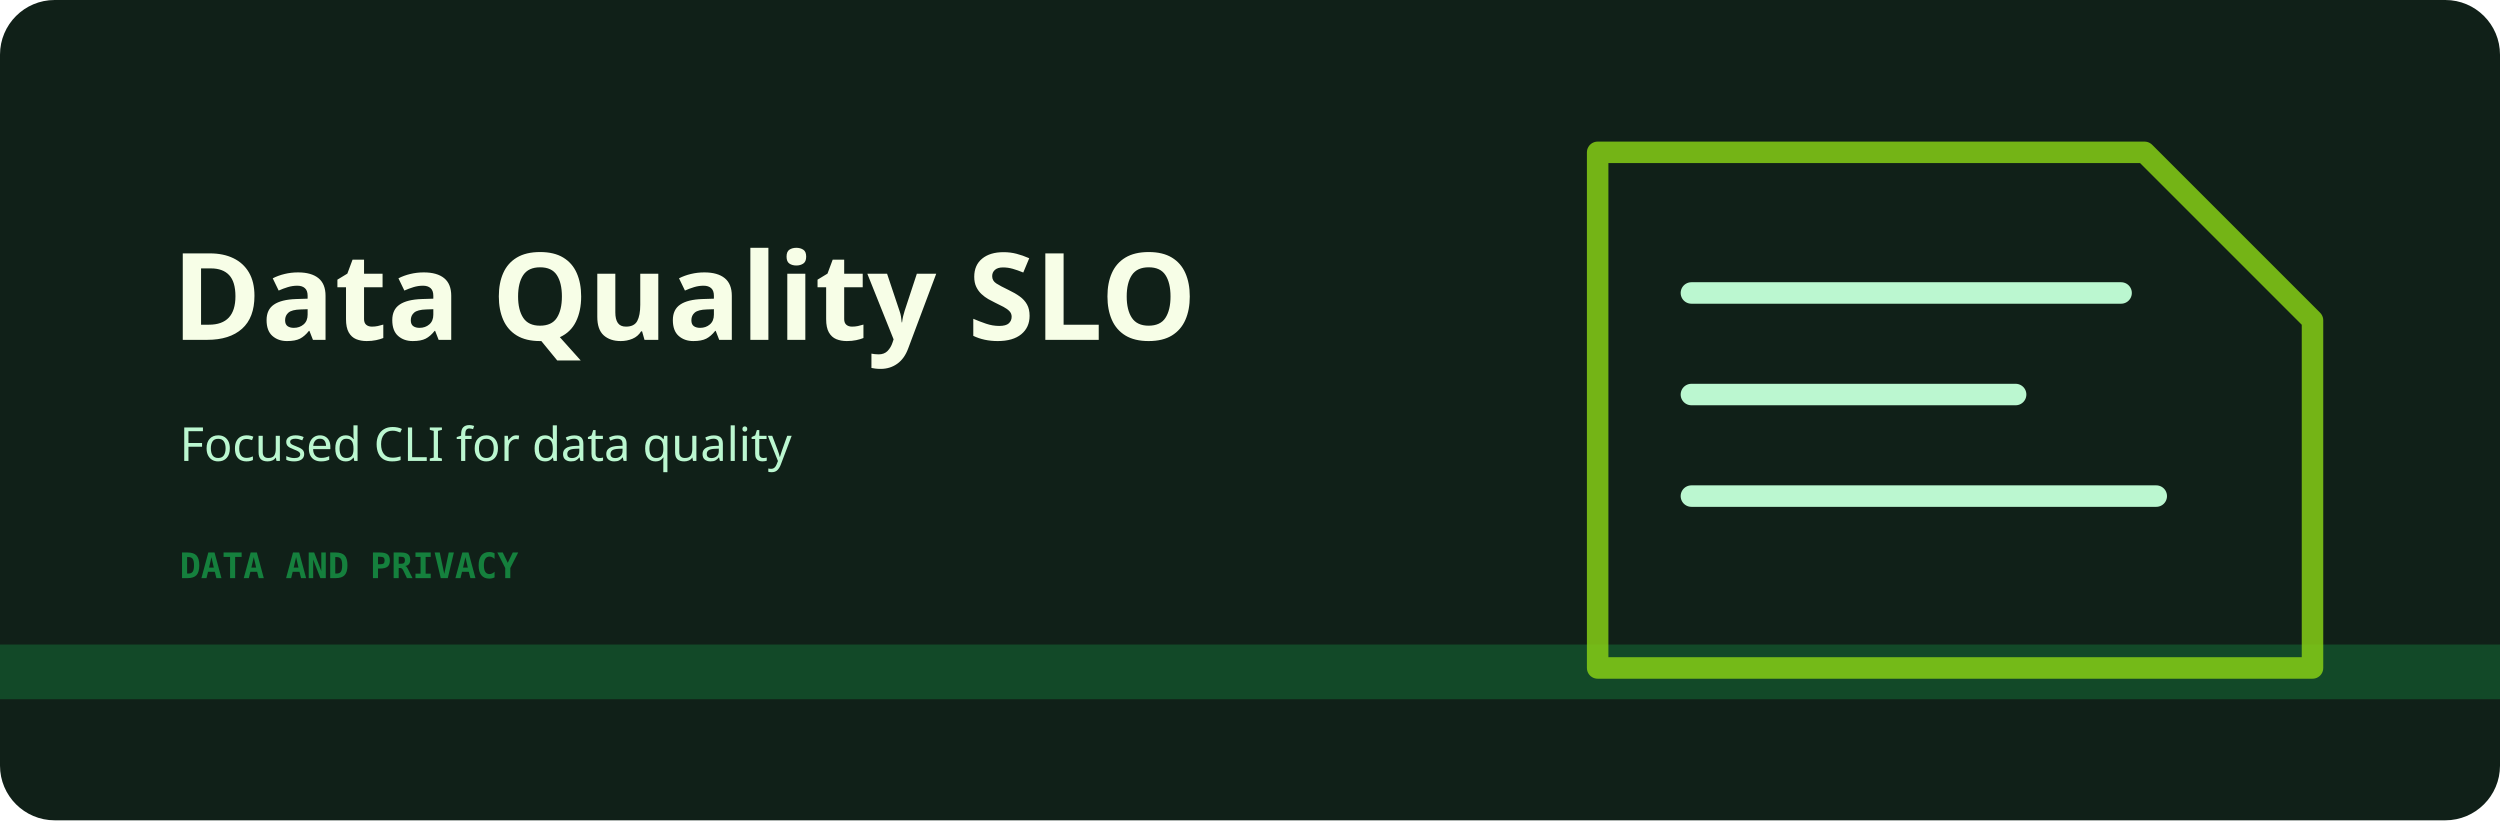
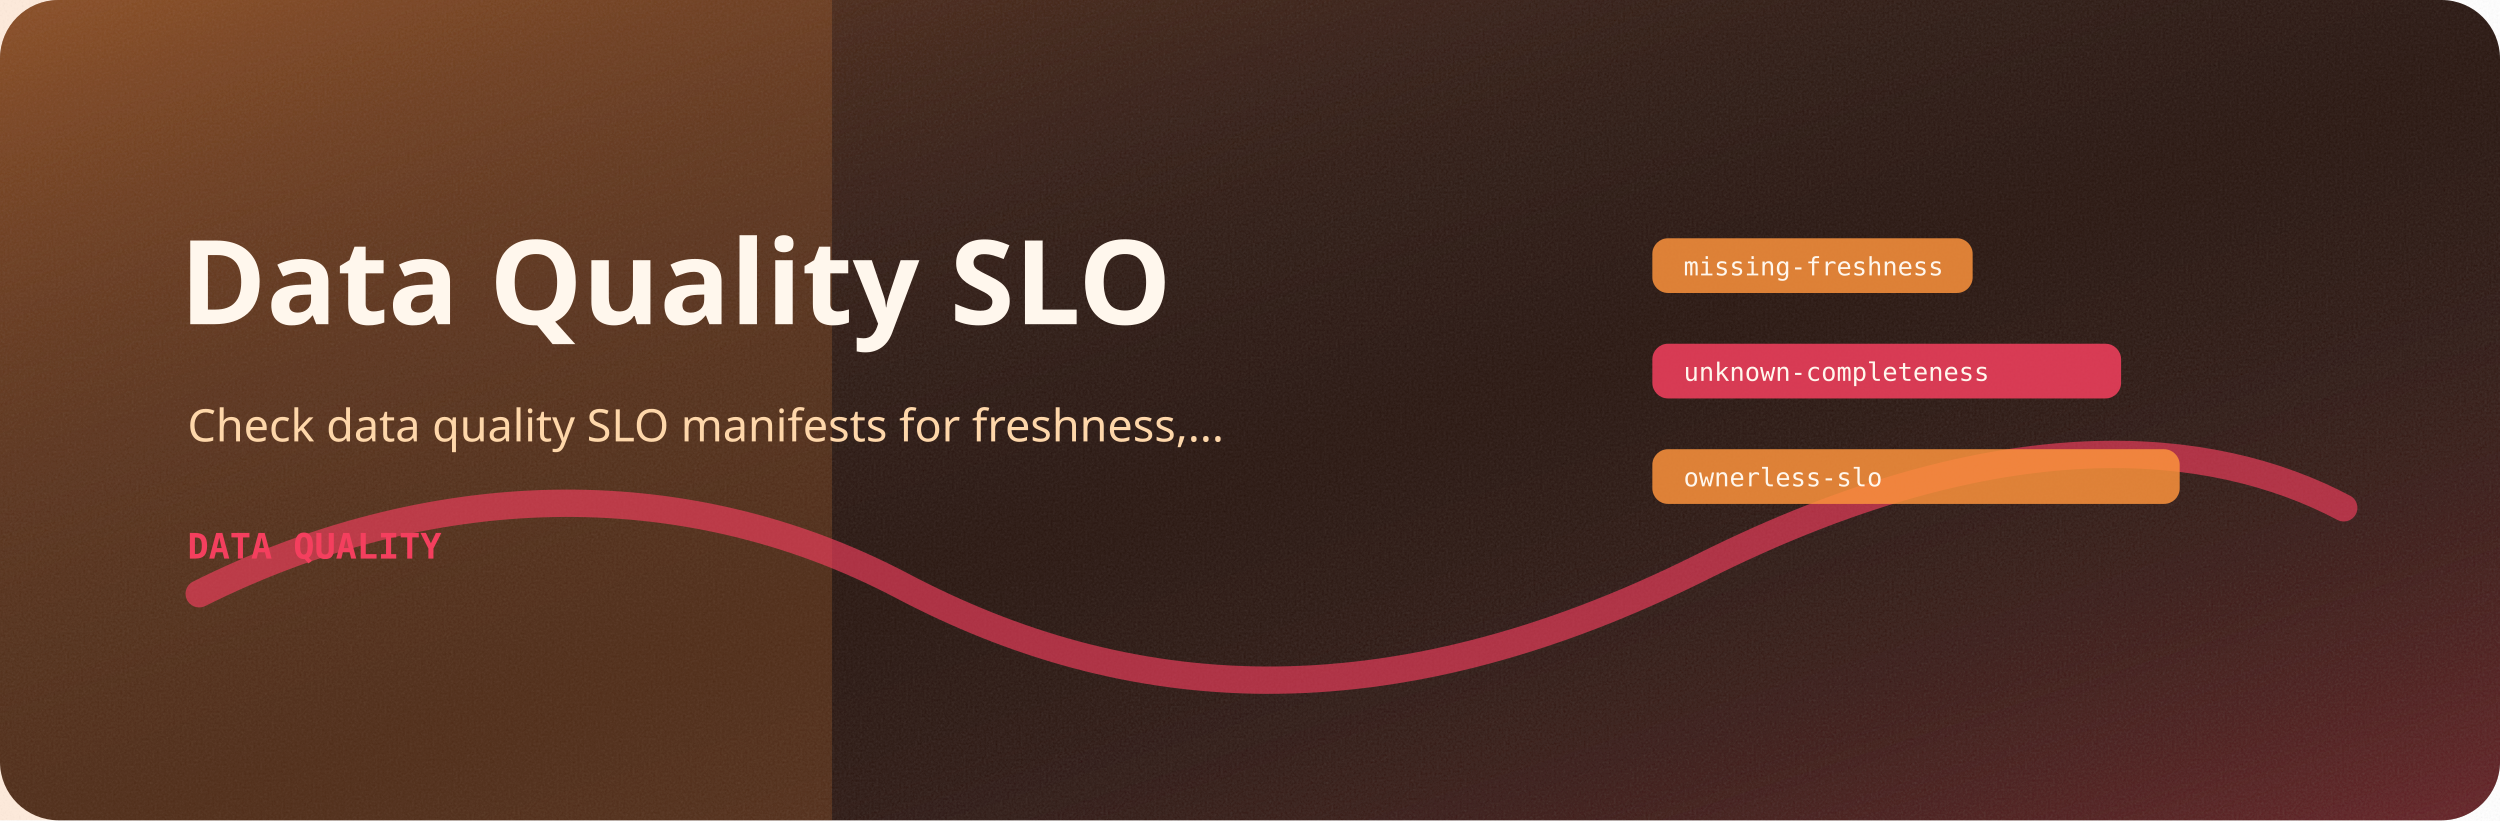
<svg xmlns="http://www.w3.org/2000/svg" width="1280" height="420" viewBox="0 0 1280 420" fill="none" role="img" aria-label="Data Quality SLO cover">
-   <rect width="1280" height="420" rx="28" fill="#102018" />
-   <path d="M0 344h1280" stroke="#15803d" stroke-width="28" opacity=".42" />
-   <path d="M818 78l280 0 86 86v178H818z" fill="none" stroke="#84cc16" stroke-width="11" stroke-linejoin="round" opacity=".86" />
-   <path d="M866 150h220M866 202h166M866 254h238" stroke="#bbf7d0" stroke-width="11" stroke-linecap="round" />
-   <text x="88" y="174" fill="#f7fee7" font-family="DM Sans, ui-sans-serif, system-ui" font-size="62" font-weight="900">Data Quality SLO</text>
-   <text x="92" y="236" fill="#bbf7d0" font-family="DM Sans, ui-sans-serif, system-ui" font-size="24">Focused CLI for data quality</text>
-   <text x="92" y="296" fill="#15803d" font-family="ui-monospace, SFMono-Regular, Menlo, monospace" font-size="18" font-weight="700">DATA AND PRIVACY</text>
+   <defs>
+     <linearGradient id="g" x1="0" x2="1" y1="0" y2="1">
+       <stop offset="0" stop-color="#fb923c" stop-opacity=".34" />
+       <stop offset=".54" stop-color="#2a1711" stop-opacity="0" />
+       <stop offset="1" stop-color="#f43f5e" stop-opacity=".30" />
+     </linearGradient>
+     <filter id="grain" x="-20%" y="-20%" width="140%" height="140%">
+       <feTurbulence type="fractalNoise" baseFrequency=".85" numOctaves="2" seed="43" result="noise" />
+       <feColorMatrix type="saturate" values="0" />
+       <feComponentTransfer>
+         <feFuncA type="table" tableValues="0 .10" />
+       </feComponentTransfer>
+       <feBlend mode="soft-light" in2="SourceGraphic" />
+     </filter>
+   </defs>
+   <rect width="1280" height="420" rx="30" fill="#2a1711" />
+   <rect width="1280" height="420" rx="30" fill="url(#g)" filter="url(#grain)" />
+   <rect x="0" y="0" width="426" height="420" fill="#fb923c" opacity=".18" />
+   <path d="M102 304c116-58 246-64 360-4 114 60 246 72 410-10 152-76 260-66 328-30" stroke="#f43f5e" stroke-width="14" stroke-linecap="round" opacity=".64" />
+   <text x="92" y="166" fill="#fff7ed" font-family="Space Grotesk, ui-sans-serif, system-ui" font-size="60" font-weight="850">Data Quality SLO</text>
+   <text x="96" y="226" fill="#fed7aa" font-family="Space Grotesk, ui-sans-serif, system-ui" font-size="23">Check data quality SLO manifests for freshness,...</text>
+   <text x="96" y="286" fill="#f43f5e" font-family="ui-monospace, SFMono-Regular, Menlo, monospace" font-size="18" font-weight="800">DATA QUALITY</text>
+   <rect x="846" y="122" width="164" height="28" rx="8" fill="#fb923c" opacity=".85" />
+   <text x="862" y="141" fill="#fff7ed" font-family="ui-monospace, SFMono-Regular, Menlo, monospace" font-size="13">missing-freshness</text>
+   <rect x="846" y="176" width="240" height="28" rx="8" fill="#f43f5e" opacity=".85" />
+   <text x="862" y="195" fill="#fff7ed" font-family="ui-monospace, SFMono-Regular, Menlo, monospace" font-size="13">unknown-completeness</text>
+   <rect x="846" y="230" width="270" height="28" rx="8" fill="#fb923c" opacity=".85" />
+   <text x="862" y="249" fill="#fff7ed" font-family="ui-monospace, SFMono-Regular, Menlo, monospace" font-size="13">ownerless-slo</text>
</svg>
